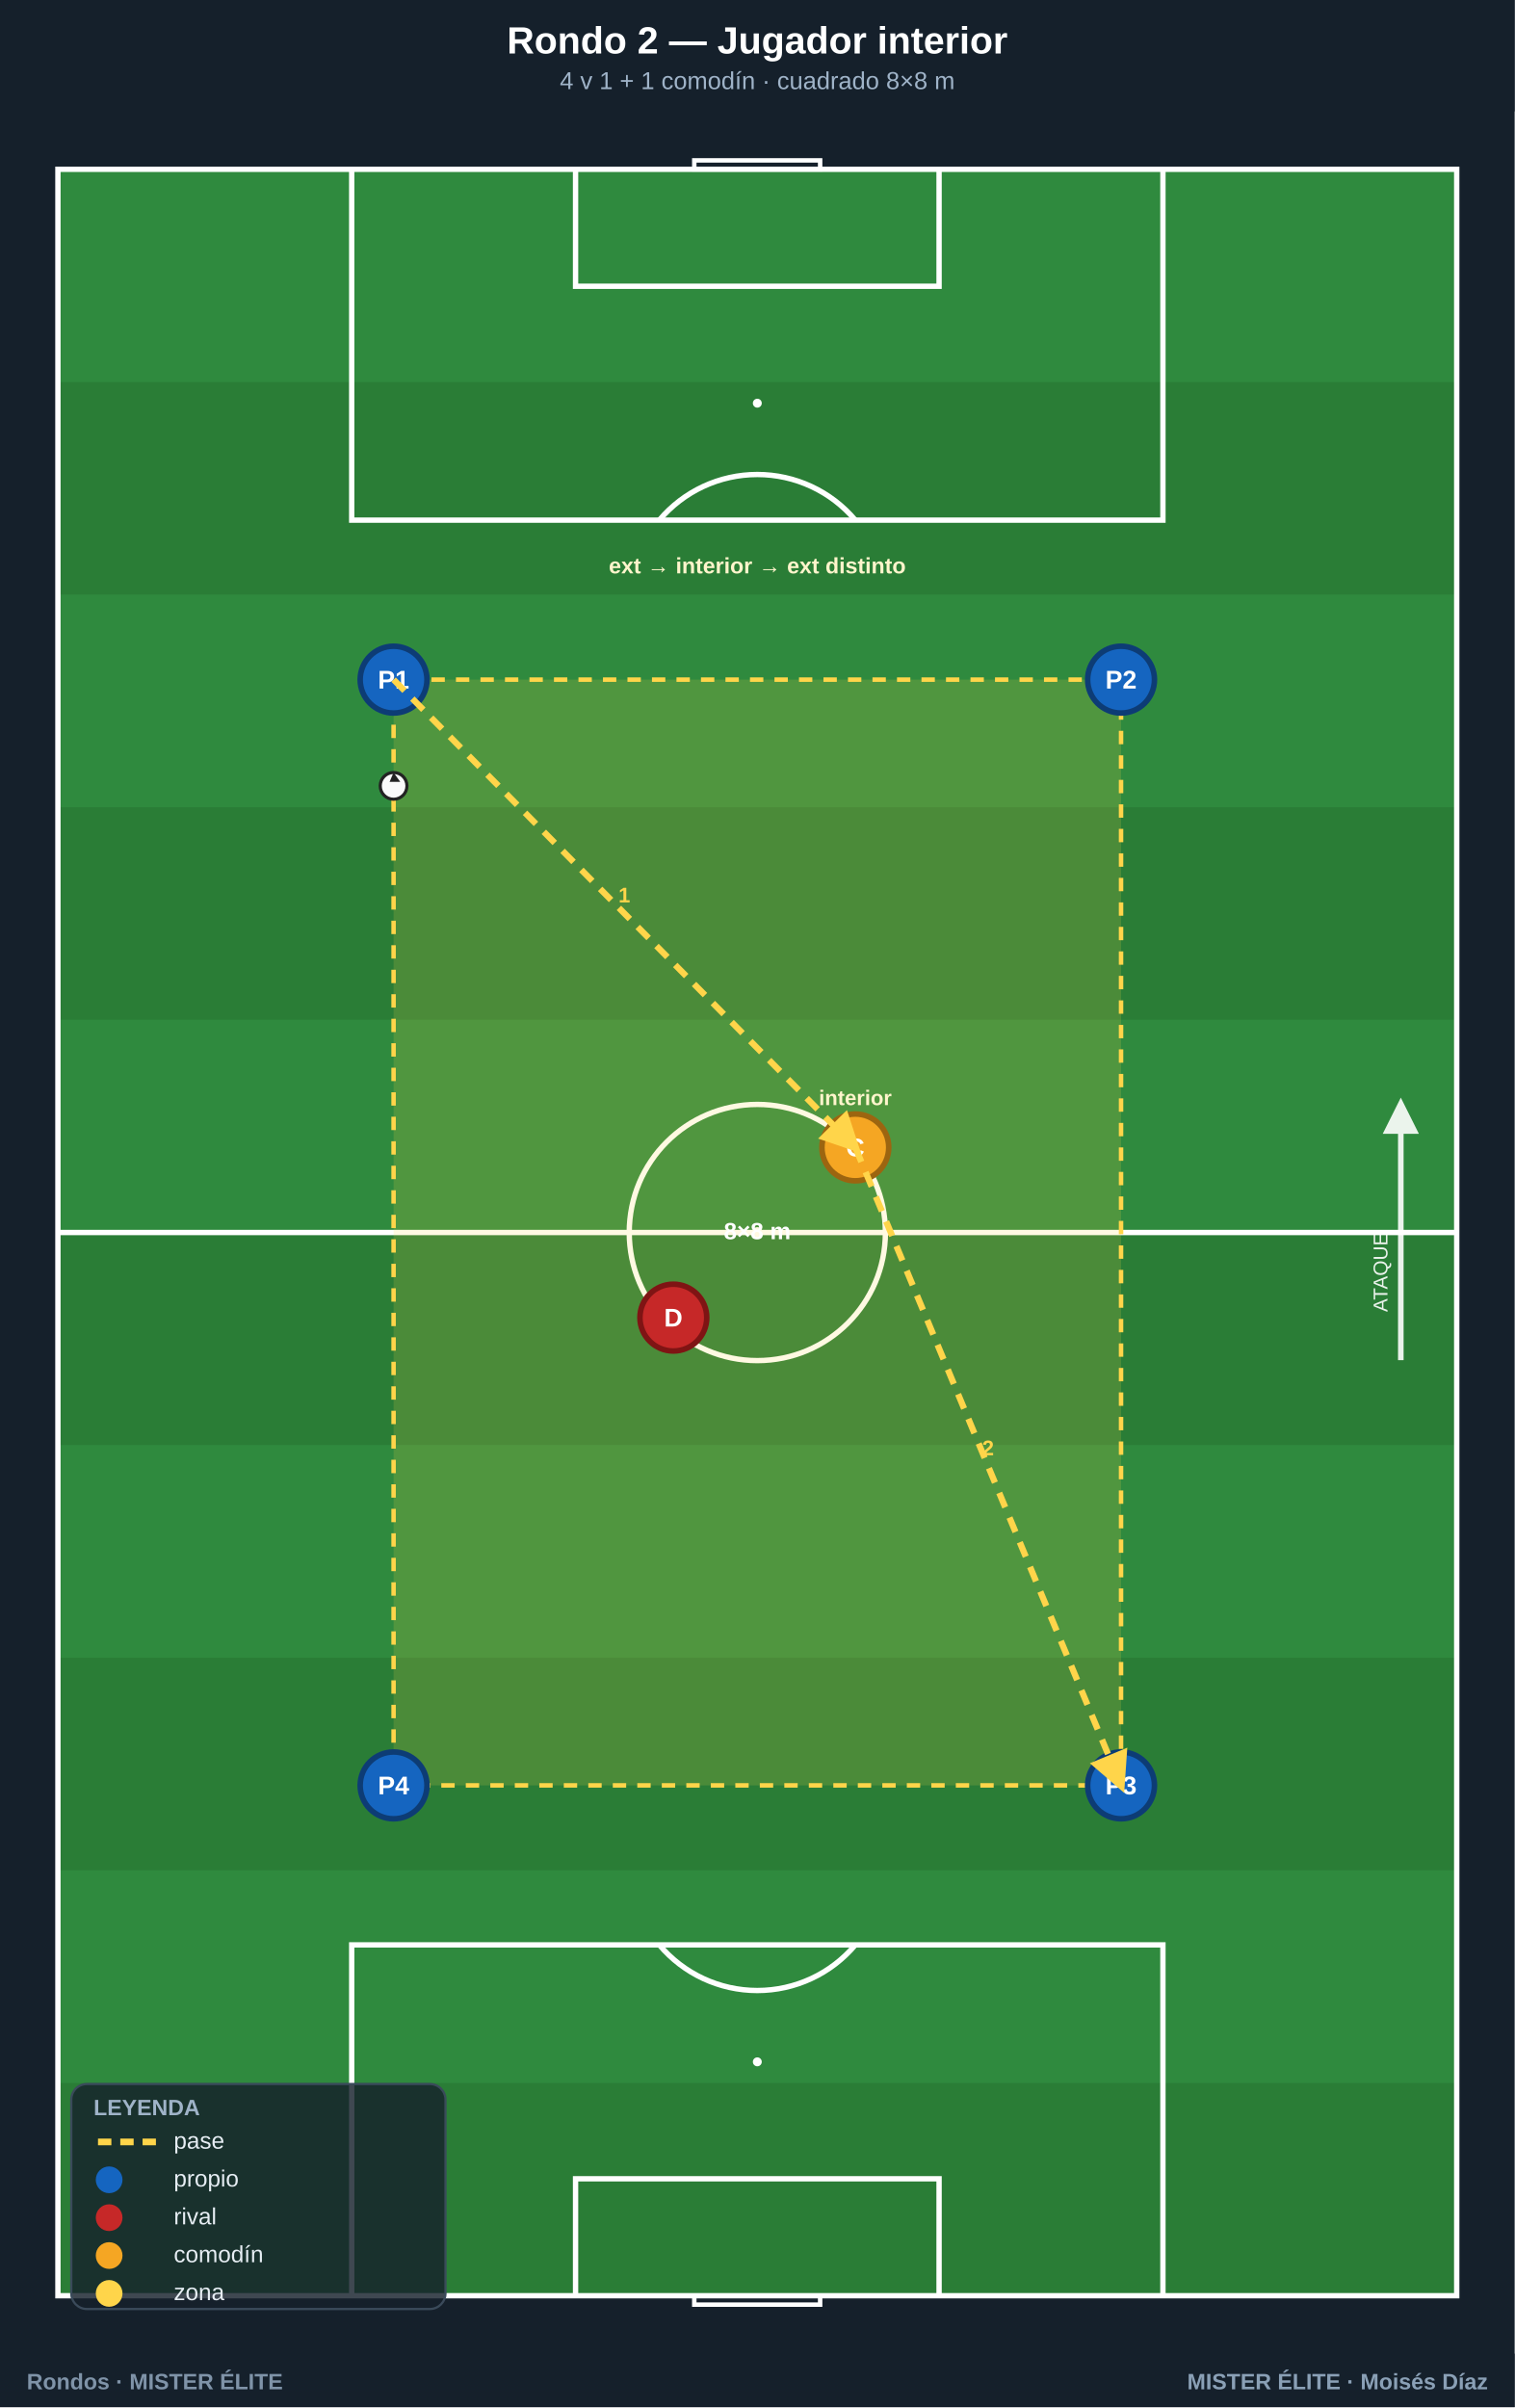
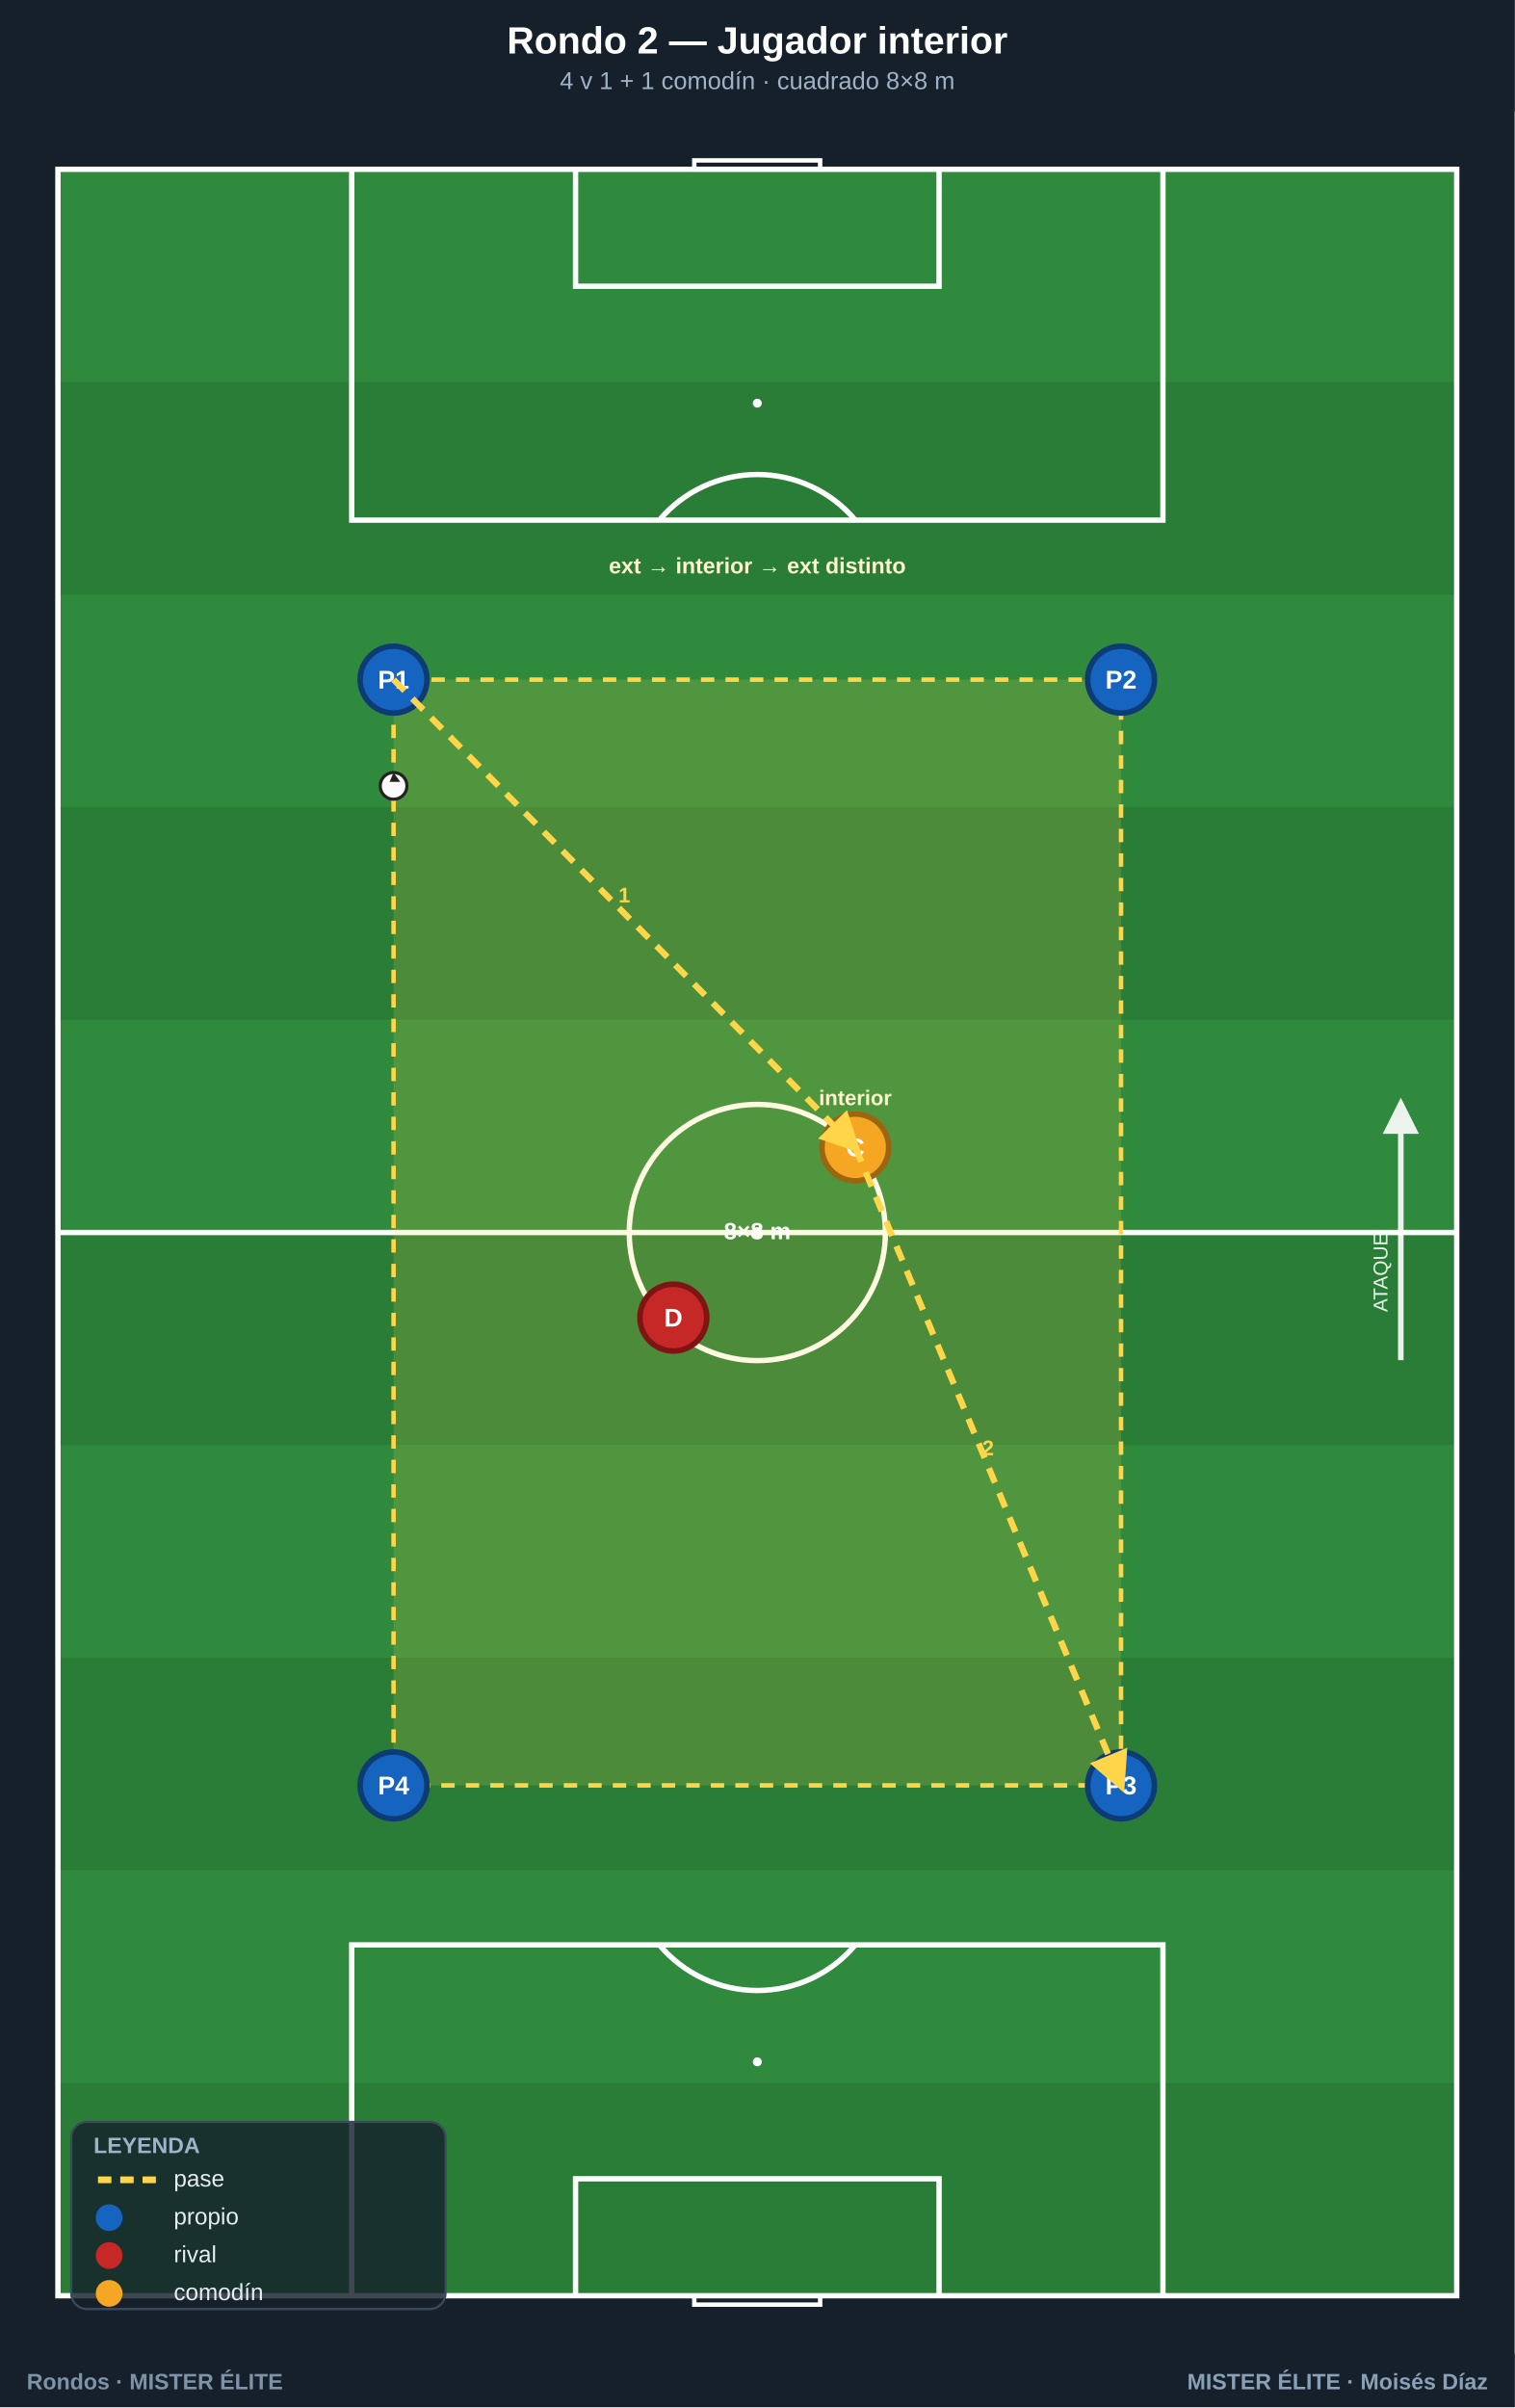
<svg xmlns="http://www.w3.org/2000/svg" viewBox="0 0 680 1081" width="680" height="1081" font-family="Segoe UI,Arial,sans-serif">
  <defs>
    <linearGradient id="sky" x1="0" y1="0" x2="0" y2="1">
      <stop offset="0" stop-color="#2f8a3e" />
      <stop offset="1" stop-color="#2b8139" />
    </linearGradient>
    <marker id="ah_pass" viewBox="0 0 10 10" refX="8" refY="5" markerWidth="6.5" markerHeight="6.5" orient="auto-start-reverse">
      <path d="M0,0 L10,5 L0,10 z" fill="#ffd54a" />
    </marker>
    <marker id="ah_run" viewBox="0 0 10 10" refX="8" refY="5" markerWidth="6.5" markerHeight="6.5" orient="auto-start-reverse">
      <path d="M0,0 L10,5 L0,10 z" fill="#ffffff" />
    </marker>
    <marker id="ah_drive" viewBox="0 0 10 10" refX="8" refY="5" markerWidth="6.5" markerHeight="6.5" orient="auto-start-reverse">
      <path d="M0,0 L10,5 L0,10 z" fill="#7ee0ff" />
    </marker>
    <marker id="ah_white" viewBox="0 0 10 10" refX="8" refY="5" markerWidth="6.5" markerHeight="6.5" orient="auto-start-reverse">
      <path d="M0,0 L10,5 L0,10 z" fill="#ffffff" />
    </marker>
  </defs>
  <rect x="0.0" y="0.0" width="680.0" height="1080.6" fill="#15202b" />
  <rect x="26.0" y="76.0" width="628.0" height="96.0" fill="#2f8a3e" />
  <rect x="26.0" y="171.5" width="628.0" height="96.0" fill="#2a7d36" />
  <rect x="26.0" y="266.9" width="628.0" height="96.0" fill="#2f8a3e" />
  <rect x="26.0" y="362.4" width="628.0" height="96.0" fill="#2a7d36" />
  <rect x="26.0" y="457.8" width="628.0" height="96.0" fill="#2f8a3e" />
  <rect x="26.0" y="553.3" width="628.0" height="96.0" fill="#2a7d36" />
  <rect x="26.0" y="648.7" width="628.0" height="96.0" fill="#2f8a3e" />
  <rect x="26.0" y="744.2" width="628.0" height="96.0" fill="#2a7d36" />
  <rect x="26.0" y="839.6" width="628.0" height="96.0" fill="#2f8a3e" />
  <rect x="26.0" y="935.1" width="628.0" height="96.0" fill="#2a7d36" />
  <rect x="26.0" y="76.0" width="628.0" height="954.6" fill="none" stroke="#ffffff" stroke-width="2.4" />
  <line x1="26.0" y1="553.3" x2="654.0" y2="553.3" stroke="#ffffff" stroke-width="2.4" opacity="1" />
  <circle cx="340.0" cy="553.3" r="57.5" fill="none" stroke="#ffffff" stroke-width="2.4" />
  <circle cx="340.0" cy="553.3" r="2.4" fill="#ffffff" />
  <path d="M157.9,76.0 L157.9,233.5 L522.1,233.5 L522.1,76.0" fill="none" stroke="#ffffff" stroke-width="2.4" />
  <path d="M258.4,76.0 L258.4,128.5 L421.6,128.5 L421.6,76.0" fill="none" stroke="#ffffff" stroke-width="2.4" />
  <circle cx="340.0" cy="181.0" r="2.0" fill="#ffffff" />
  <rect x="311.7" y="72.0" width="56.5" height="4" fill="none" stroke="#ffffff" stroke-width="2" />
  <path d="M296.0,233.5 A57.5,57.5 0 0 1 384.0,233.5" fill="none" stroke="#ffffff" stroke-width="2.4" />
  <path d="M157.9,1030.6 L157.9,873.1 L522.1,873.1 L522.1,1030.6" fill="none" stroke="#ffffff" stroke-width="2.4" />
  <path d="M258.4,1030.6 L258.4,978.1 L421.6,978.1 L421.6,1030.6" fill="none" stroke="#ffffff" stroke-width="2.4" />
  <circle cx="340.0" cy="925.6" r="2.0" fill="#ffffff" />
  <rect x="311.7" y="1030.6" width="56.5" height="4" fill="none" stroke="#ffffff" stroke-width="2" />
  <path d="M296.0,873.1 A57.5,57.5 0 0 0 384.0,873.1" fill="none" stroke="#ffffff" stroke-width="2.4" />
  <rect x="0.0" y="0.0" width="680.0" height="50.0" fill="#15202b" />
  <text x="340.0" y="24.0" font-family="Segoe UI,Arial,sans-serif" font-size="17" font-weight="800" fill="#ffffff" text-anchor="middle">Rondo 2 — Jugador interior</text>
  <text x="340.0" y="40.0" font-family="Segoe UI,Arial,sans-serif" font-size="11" font-weight="500" fill="#9fb3c8" text-anchor="middle">4 v 1 + 1 comodín · cuadrado 8×8 m</text>
  <rect x="0.0" y="1056.6" width="680.0" height="24.0" fill="#15202b" />
  <text x="668.0" y="1072.6" font-family="Segoe UI,Arial,sans-serif" font-size="10" font-weight="700" fill="#8aa0b6" text-anchor="end">MISTER ÉLITE · Moisés Díaz</text>
  <text x="12.0" y="1072.6" font-family="Segoe UI,Arial,sans-serif" font-size="10" font-weight="600" fill="#7f93a8" text-anchor="start">Rondos · MISTER ÉLITE</text>
  <g opacity="0.9">
    <line x1="628.9" y1="610.6" x2="628.9" y2="496.0" stroke="#ffffff" stroke-width="2.5" marker-end="url(#ah_white)" />
    <text x="622.9" y="553.3" font-family="Segoe UI,Arial" font-size="9" fill="#ffffff" text-anchor="end" transform="rotate(-90 622.9 553.3)">ATAQUE</text>
  </g>
  <rect x="176.7" y="305.1" width="326.6" height="496.4" rx="6" fill="#ffd54a" fill-opacity="0.16" stroke="#ffd54a" stroke-width="2" stroke-dasharray="6 5" />
  <text x="340.0" y="556.3" font-family="Segoe UI,Arial,sans-serif" font-size="10.5" font-weight="700" fill="#fff" text-anchor="middle">8×8 m</text>
  <path d="M176.7,794.5 l5,11 l-10,0 z" fill="#ff9800" stroke="#7a4f00" stroke-width="1" />
  <path d="M176.7,298.1 l5,11 l-10,0 z" fill="#ff9800" stroke="#7a4f00" stroke-width="1" />
  <path d="M503.3,794.5 l5,11 l-10,0 z" fill="#ff9800" stroke="#7a4f00" stroke-width="1" />
  <path d="M503.3,298.1 l5,11 l-10,0 z" fill="#ff9800" stroke="#7a4f00" stroke-width="1" />
  <g>
    <circle cx="176.7" cy="305.1" r="15" fill="#1565c0" stroke="#0d3c75" stroke-width="2.5" />
    <text x="176.7" y="309.1" font-family="Segoe UI,Arial" font-size="11.5" font-weight="800" fill="#fff" text-anchor="middle">P1</text>
  </g>
  <g>
    <circle cx="503.3" cy="305.1" r="15" fill="#1565c0" stroke="#0d3c75" stroke-width="2.5" />
    <text x="503.3" y="309.1" font-family="Segoe UI,Arial" font-size="11.5" font-weight="800" fill="#fff" text-anchor="middle">P2</text>
  </g>
  <g>
    <circle cx="503.3" cy="801.5" r="15" fill="#1565c0" stroke="#0d3c75" stroke-width="2.5" />
    <text x="503.3" y="805.5" font-family="Segoe UI,Arial" font-size="11.5" font-weight="800" fill="#fff" text-anchor="middle">P3</text>
  </g>
  <g>
    <circle cx="176.7" cy="801.5" r="15" fill="#1565c0" stroke="#0d3c75" stroke-width="2.5" />
    <text x="176.7" y="805.5" font-family="Segoe UI,Arial" font-size="11.5" font-weight="800" fill="#fff" text-anchor="middle">P4</text>
  </g>
  <g>
    <circle cx="384.0" cy="515.1" r="15" fill="#f5a623" stroke="#9c6510" stroke-width="2.5" />
    <text x="384.0" y="519.1" font-family="Segoe UI,Arial" font-size="11.5" font-weight="800" fill="#fff" text-anchor="middle">C</text>
  </g>
  <text x="384.0" y="496.1" font-family="Segoe UI,Arial,sans-serif" font-size="9.5" font-weight="600" fill="#fff5cc" text-anchor="middle">interior</text>
  <g>
    <circle cx="302.3" cy="591.5" r="15" fill="#c62828" stroke="#7f1414" stroke-width="2.5" />
    <text x="302.3" y="595.5" font-family="Segoe UI,Arial" font-size="11.5" font-weight="800" fill="#fff" text-anchor="middle">D</text>
  </g>
  <circle cx="176.7" cy="352.8" r="6.0" fill="#fafafa" stroke="#222" stroke-width="1.4" />
  <path d="M176.7,346.8 l3.0,4.2 l-4.8,0 z" fill="#222" />
  <line x1="176.7" y1="305.1" x2="384.0" y2="515.1" stroke="#ffd54a" stroke-width="2.8" stroke-dasharray="7 5" marker-end="url(#ah_pass)" />
  <text x="280.3" y="405.1" font-family="Segoe UI,Arial,sans-serif" font-size="9.5" font-weight="700" fill="#ffd54a" text-anchor="middle">1</text>
  <line x1="384.0" y1="515.1" x2="503.3" y2="801.5" stroke="#ffd54a" stroke-width="2.8" stroke-dasharray="7 5" marker-end="url(#ah_pass)" />
  <text x="443.6" y="653.3" font-family="Segoe UI,Arial,sans-serif" font-size="9.5" font-weight="700" fill="#ffd54a" text-anchor="middle">2</text>
  <text x="340.0" y="257.4" font-family="Segoe UI,Arial,sans-serif" font-size="10" font-weight="600" fill="#fff5cc" text-anchor="middle">ext → interior → ext distinto</text>
  <g>
-     <rect x="32" y="935.56" width="168" height="101" rx="7" fill="#15202b" fill-opacity="0.82" stroke="#3a4a5a" stroke-width="1" />
-     <text x="42" y="949.56" font-family="Segoe UI,Arial" font-size="10" font-weight="800" fill="#9fb3c8">LEYENDA</text>
-     <line x1="44" y1="961.56" x2="70" y2="961.56" stroke="#ffd54a" stroke-width="3" stroke-dasharray="6 4" />
-     <text x="78" y="964.56" font-family="Segoe UI,Arial" font-size="10.5" fill="#e6edf3">pase</text>
-     <circle cx="49" cy="978.56" r="6" fill="#1565c0" />
-     <text x="78" y="981.56" font-family="Segoe UI,Arial" font-size="10.5" fill="#e6edf3">propio</text>
-     <circle cx="49" cy="995.56" r="6" fill="#c62828" />
-     <text x="78" y="998.56" font-family="Segoe UI,Arial" font-size="10.5" fill="#e6edf3">rival</text>
-     <circle cx="49" cy="1012.56" r="6" fill="#f5a623" />
-     <text x="78" y="1015.56" font-family="Segoe UI,Arial" font-size="10.5" fill="#e6edf3">comodín</text>
-     <circle cx="49" cy="1029.56" r="6" fill="#ffd54a" />
-     <text x="78" y="1032.56" font-family="Segoe UI,Arial" font-size="10.5" fill="#e6edf3">zona</text>
+     <rect x="32" y="952.56" width="168" height="84" rx="7" fill="#15202b" fill-opacity="0.82" stroke="#3a4a5a" stroke-width="1" />
+     <text x="42" y="966.56" font-family="Segoe UI,Arial" font-size="10" font-weight="800" fill="#9fb3c8">LEYENDA</text>
+     <line x1="44" y1="978.56" x2="70" y2="978.56" stroke="#ffd54a" stroke-width="3" stroke-dasharray="6 4" />
+     <text x="78" y="981.56" font-family="Segoe UI,Arial" font-size="10.5" fill="#e6edf3">pase</text>
+     <circle cx="49" cy="995.56" r="6" fill="#1565c0" />
+     <text x="78" y="998.56" font-family="Segoe UI,Arial" font-size="10.5" fill="#e6edf3">propio</text>
+     <circle cx="49" cy="1012.56" r="6" fill="#c62828" />
+     <text x="78" y="1015.56" font-family="Segoe UI,Arial" font-size="10.5" fill="#e6edf3">rival</text>
+     <circle cx="49" cy="1029.56" r="6" fill="#f5a623" />
+     <text x="78" y="1032.56" font-family="Segoe UI,Arial" font-size="10.5" fill="#e6edf3">comodín</text>
  </g>
</svg>
